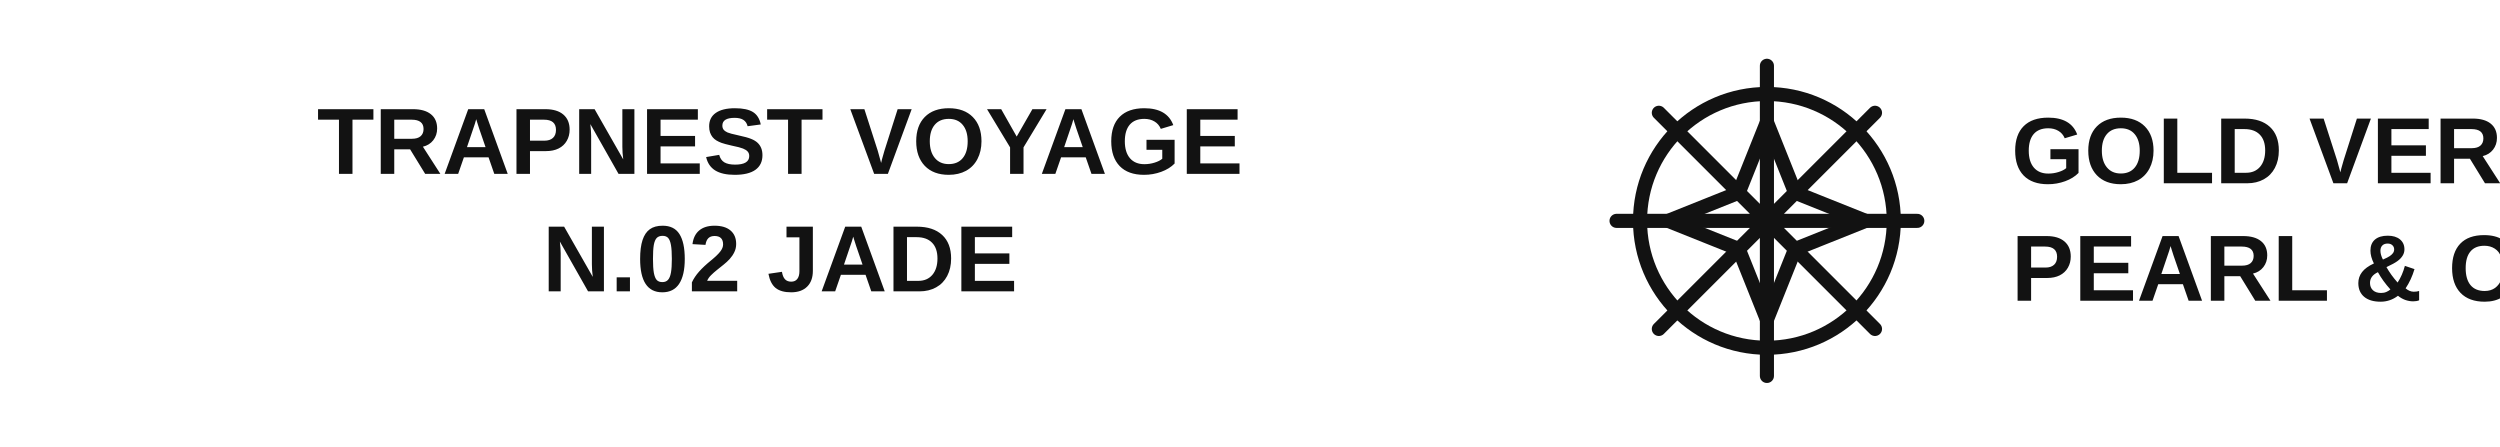
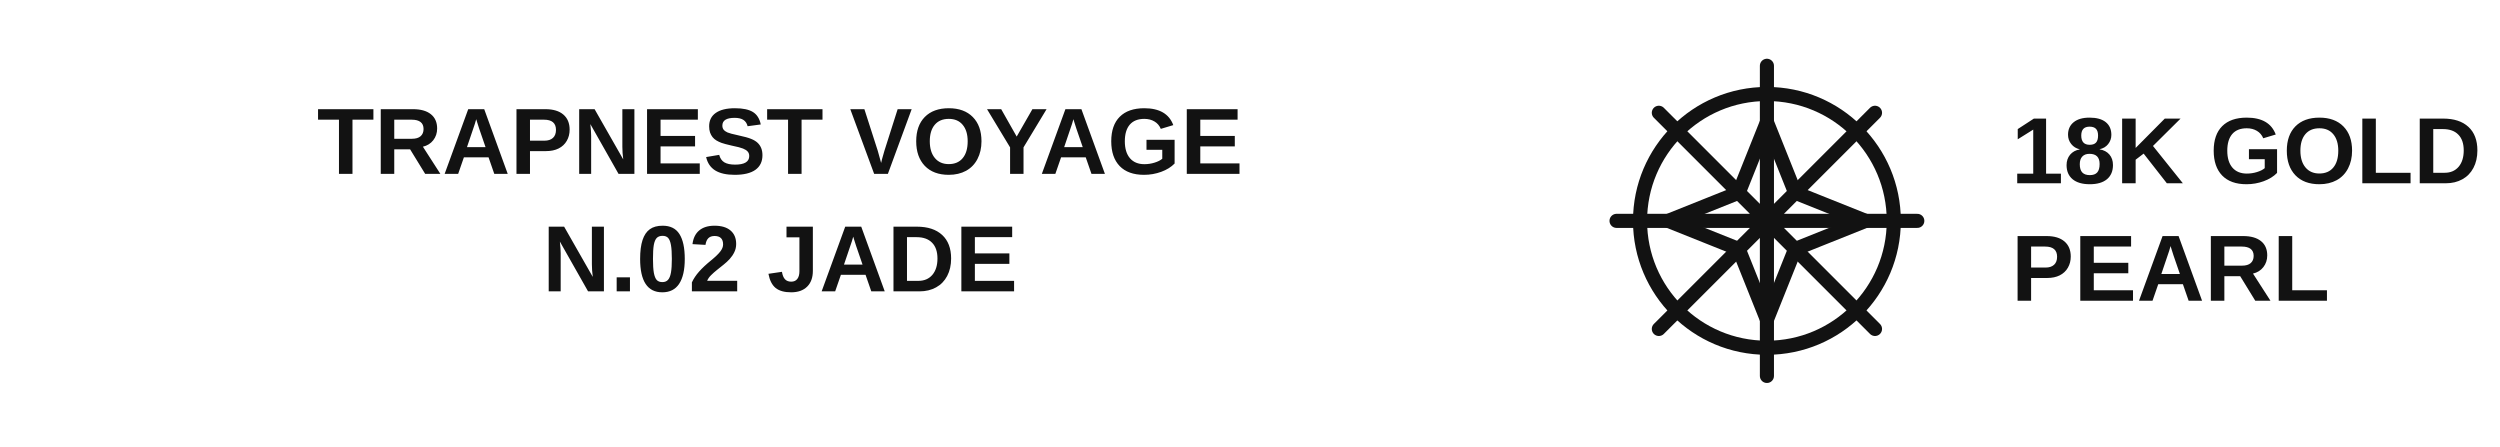
<svg xmlns="http://www.w3.org/2000/svg" width="532" height="95" viewBox="0 0 532 95">
  <g fill="#121212" font-family="Arial Black, Arial, sans-serif" font-weight="900">
    <text x="166" y="37" font-size="20" text-anchor="middle">TRAPNEST VOYAGE</text>
    <text x="166" y="62" font-size="20" text-anchor="middle">N.02 JADE</text>
-     <text x="428" y="39" font-size="20">GOLD VERMEIL</text>
-     <text x="428" y="64" font-size="20">PEARL &amp; CHAIN</text>
+     <text x="428" y="39" font-size="20">18K GOLD</text>
+     <text x="428" y="64" font-size="20">PEARL</text>
  </g>
  <g fill="none" stroke="#121212" stroke-width="3" stroke-linecap="round" stroke-linejoin="round">
    <circle cx="376" cy="47" r="27" />
    <path d="M376 14v66M344 47h64M353 24l46 46M399 24l-46 46" />
    <path d="M376 26l6 15 15 6-15 6-6 15-6-15-15-6 15-6z" />
  </g>
</svg>
